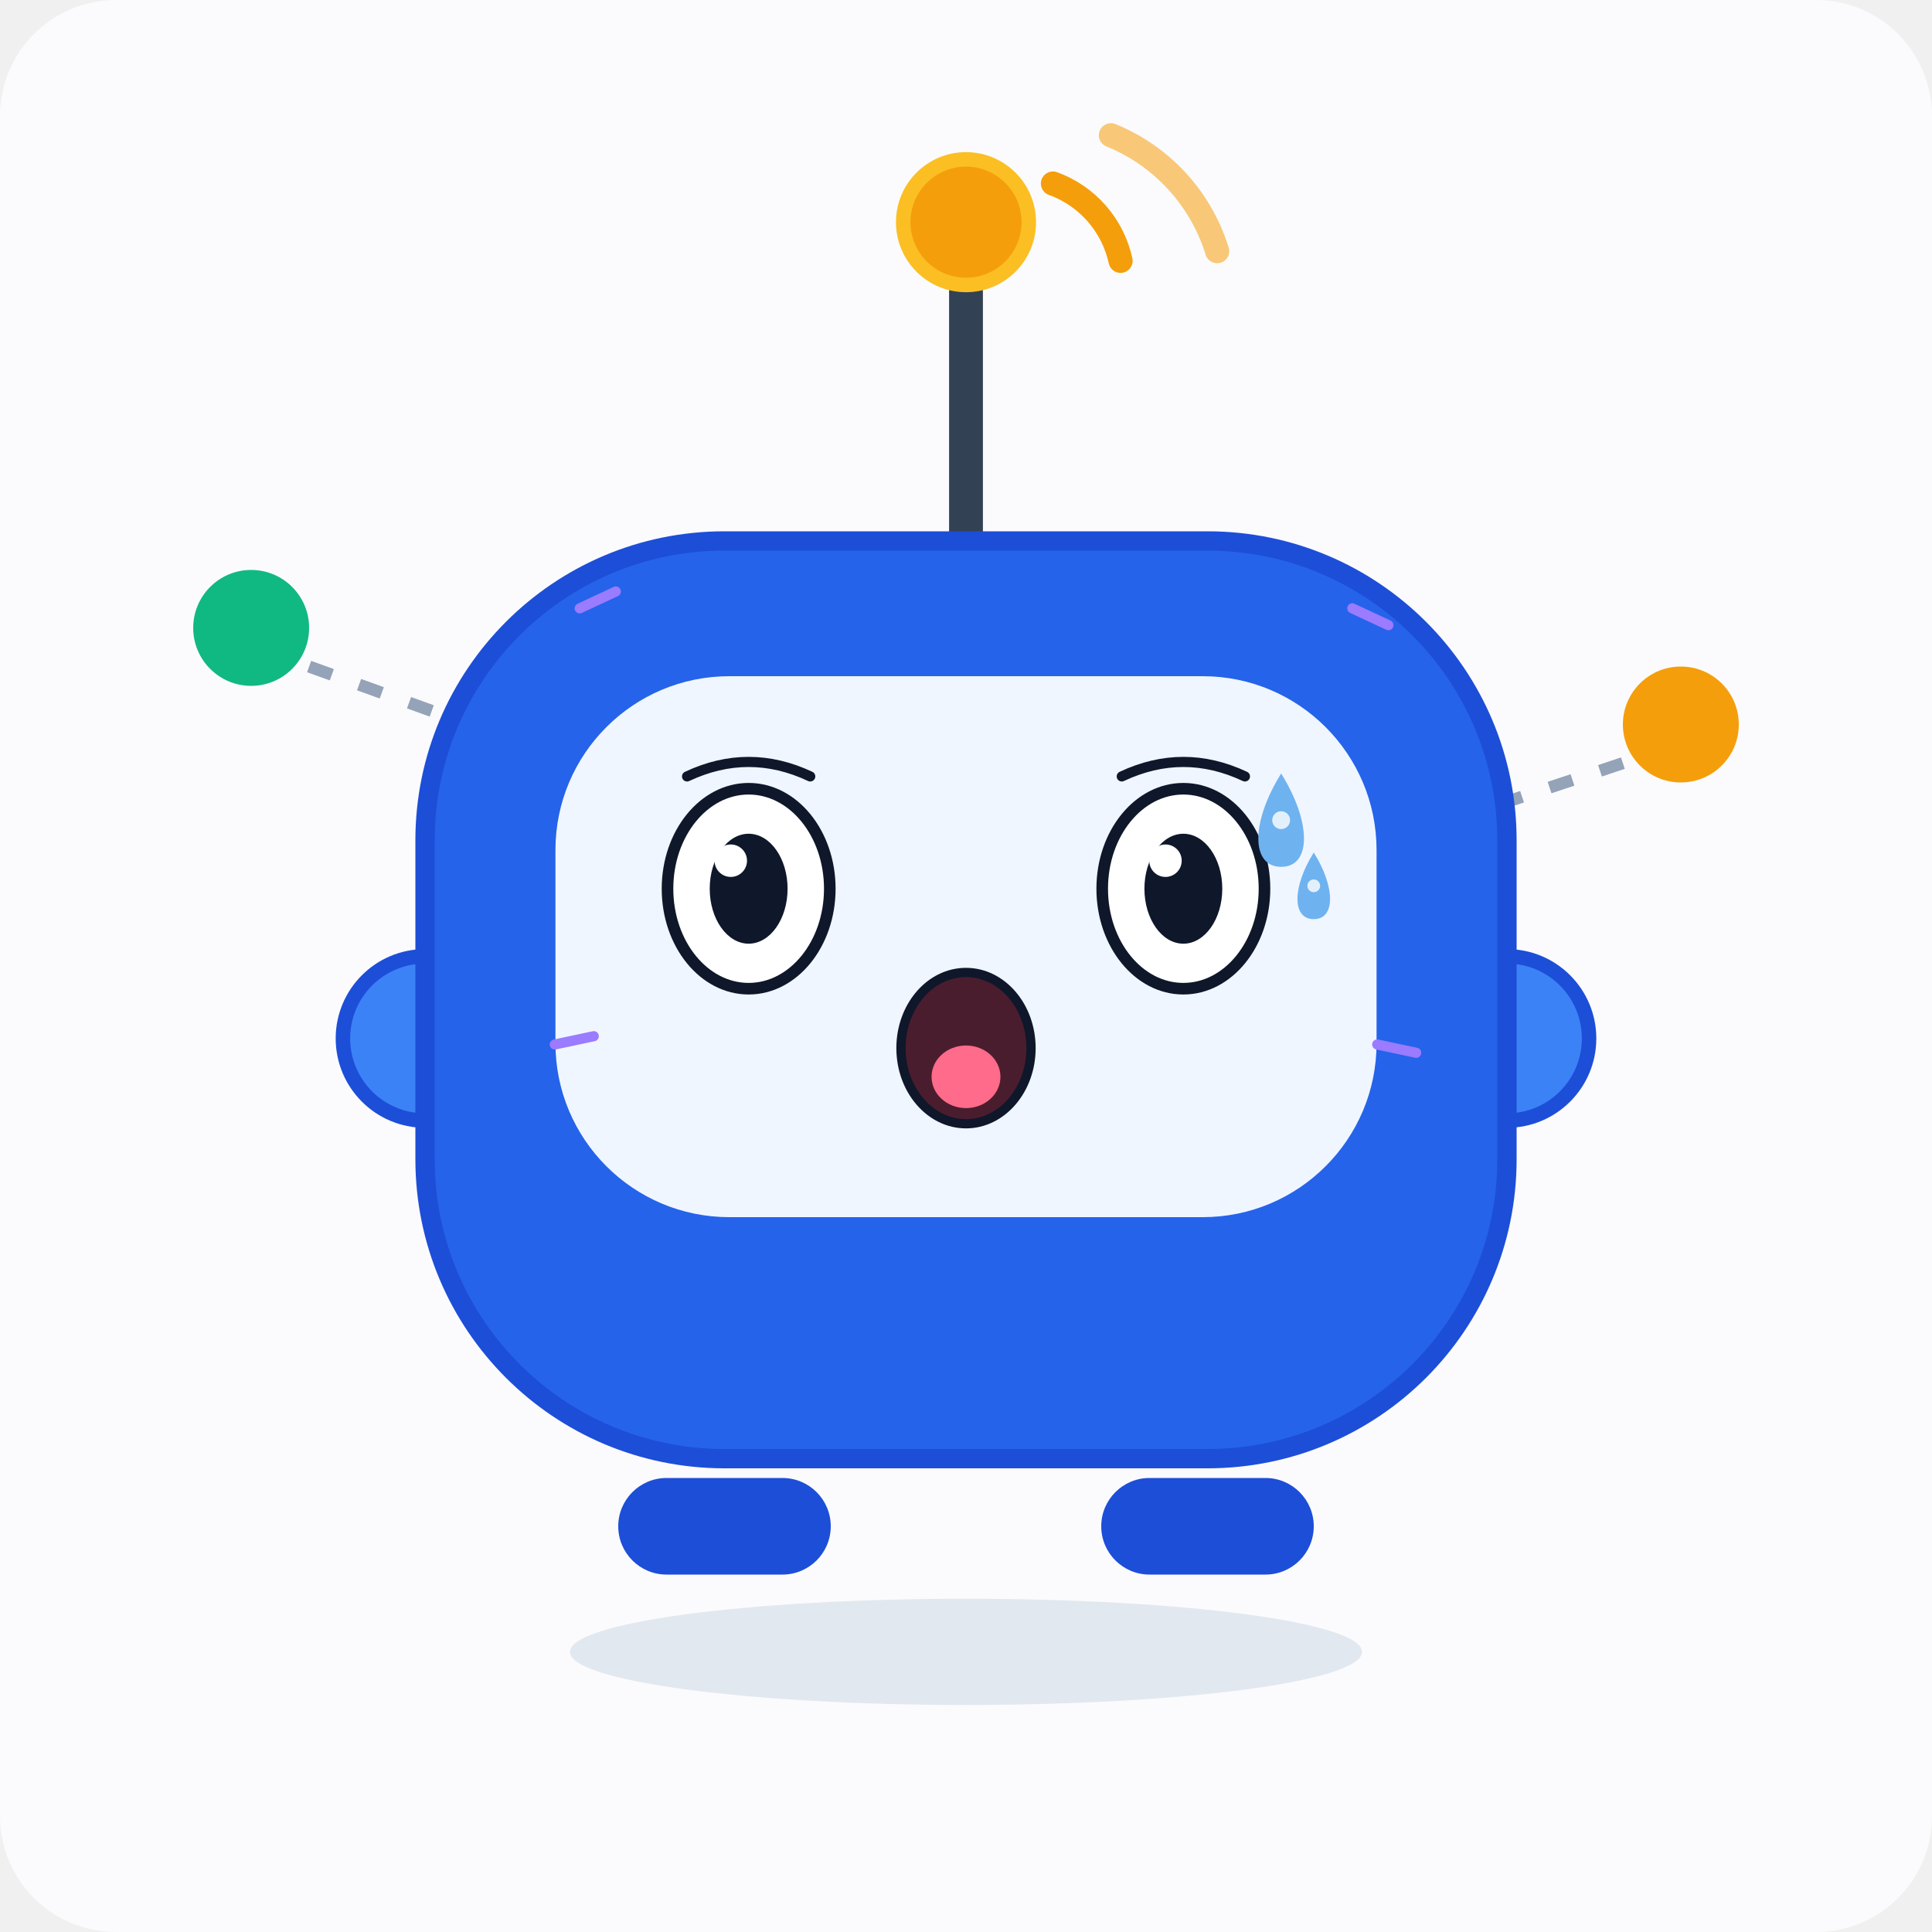
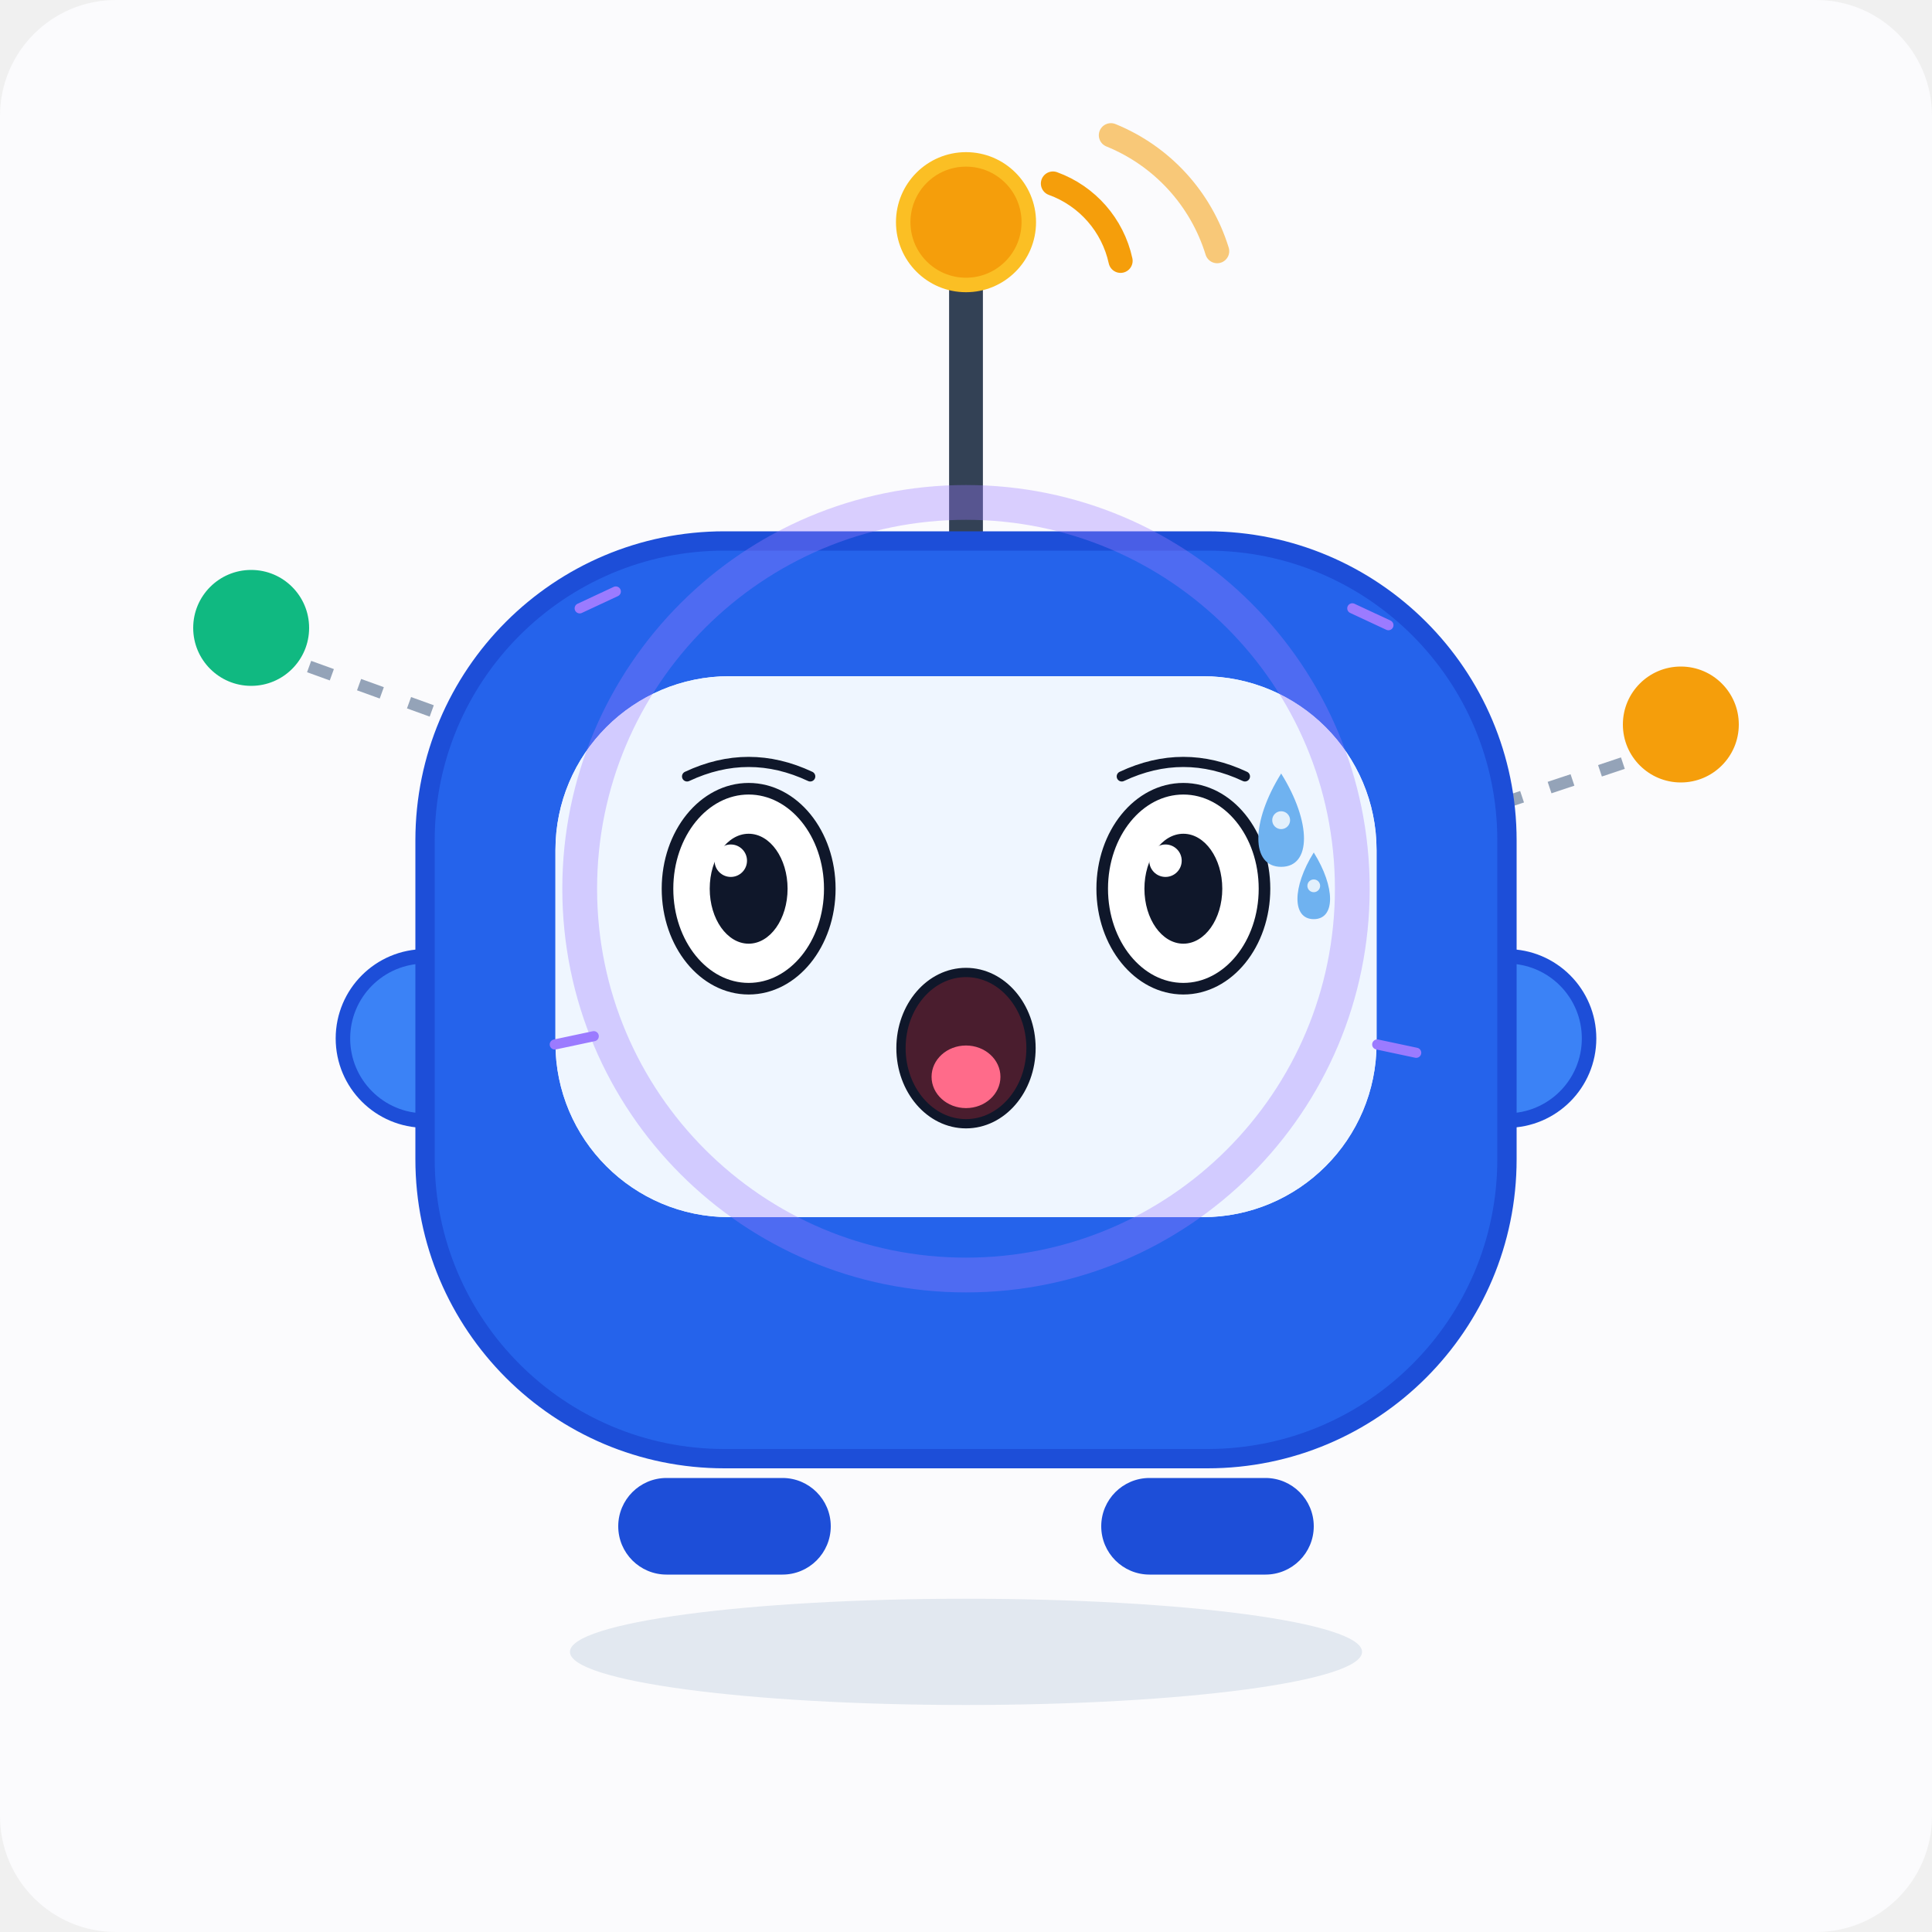
<svg xmlns="http://www.w3.org/2000/svg" viewBox="0 0 400 400" width="400" height="400" role="img" aria-label="IoT Bot · 惊恐 Terrified">
  <style>
.ex-motion { animation: ex-tremble 0.18s ease-in-out infinite; transform-box: fill-box; transform-origin: 50% 50%; }
.ex-anim-tear { animation: ex-tear 1.8s ease-in infinite; transform-box: fill-box; transform-origin: center; }
.ex-anim-sweat { animation: ex-tear 1.5s ease-in infinite; transform-box: fill-box; transform-origin: center; }
.ex-anim-heart { animation: ex-heart 2.2s ease-out infinite; transform-box: fill-box; transform-origin: center; }
.ex-anim-spark { animation: ex-spark 1.9s ease-in-out infinite; transform-box: fill-box; transform-origin: center; }
.ex-anim-rain { animation: ex-rain 1.4s linear infinite; transform-box: fill-box; transform-origin: center; }
.ex-anim-confetti { animation: ex-confetti 2.4s linear infinite; transform-box: fill-box; transform-origin: center; }
.ex-anim-pulse { animation: ex-pulse 1.6s ease-in-out infinite; transform-box: fill-box; transform-origin: center; }
.ex-anim-knock { animation: ex-knock 0.55s ease-in-out infinite; transform-box: fill-box; transform-origin: center; }
.ex-anim-knockline { animation: ex-knockline 0.55s ease-out infinite; transform-box: fill-box; transform-origin: center; }
.ex-anim-palm { animation: ex-palm 0.9s ease-in-out infinite; transform-box: fill-box; transform-origin: center; }
.ex-anim-steam { animation: ex-steam 1.8s ease-out infinite; transform-box: fill-box; transform-origin: center; }
.ex-anim-shock { animation: ex-shock 0.5s ease-in-out infinite; transform-box: fill-box; transform-origin: center; }
.ex-anim-please { animation: ex-please 1.4s ease-in-out infinite; transform-box: fill-box; transform-origin: center; }
.ex-anim-drift { animation: ex-drift 4.5s ease-in-out infinite; transform-box: fill-box; transform-origin: center; }
@keyframes ex-tremble { 0%,100% { transform: translate(0,0); } 25% { transform: translate(-4.8px,2.64px); } 50% { transform: translate(4.8px,-2.64px); } 75% { transform: translate(-3.84px,2.64px); } }
@keyframes ex-tear { 0% { transform: translateY(0); opacity: 0; } 18% { opacity: 1; } 100% { transform: translateY(16.5px); opacity: 0; } }
@keyframes ex-heart { 0% { transform: translateY(0) scale(.65); opacity: 0; } 20% { opacity: 1; } 100% { transform: translateY(-27px) scale(1.15); opacity: 0; } }
@keyframes ex-spark { 0%,100% { transform: scale(.6) rotate(0deg); opacity: .3; } 50% { transform: scale(1.15) rotate(25deg); opacity: 1; } }
@keyframes ex-rain { 0% { transform: translateY(0); opacity: 0; } 20% { opacity: 1; } 100% { transform: translateY(18px); opacity: 0; } }
@keyframes ex-confetti { 0% { transform: translateY(-5.25px) rotate(0deg); opacity: 1; } 100% { transform: translateY(24px) rotate(200deg); opacity: 0; } }
@keyframes ex-pulse { 0%,100% { transform: scale(1); opacity: .35; } 50% { transform: scale(1.18); opacity: .7; } }
@keyframes ex-knock { 0%,100% { transform: translateX(6.75px); } 35% { transform: translateX(0); } }
@keyframes ex-knockline { 0%,100% { transform: scaleX(.6); opacity: .35; } 35% { transform: scaleX(1); opacity: 1; } }
@keyframes ex-palm { 0%,100% { transform: translateY(0) rotate(0deg); } 50% { transform: translateY(-1.8px) rotate(-4deg); } }
@keyframes ex-steam { 0% { transform: translateY(0); opacity: .7; } 100% { transform: translateY(-13.5px); opacity: 0; } }
@keyframes ex-shock { 0%,100% { transform: scaleX(.7); opacity: .4; } 50% { transform: scaleX(1.25); opacity: 1; } }
@keyframes ex-please { 0%,100% { transform: translateY(0); } 50% { transform: translateY(-2.7px); } }
@keyframes ex-drift { 0%,100% { transform: translateY(0); } 50% { transform: translateY(-3px); } }
@media (prefers-reduced-motion: reduce) {
  .ex-motion, [class*="ex-anim-"] { animation: none !important; }
}
</style>
  <g class="ex-motion ex-terrified">
    <g class="ex-base">
      <rect width="400" height="400" fill="#fbfbfd" rx="24" />
      <circle cx="52" cy="130" r="14" fill="#10b981" stroke="#fbfbfd" stroke-width="4" />
      <circle cx="348" cy="150" r="14" fill="#f59e0b" stroke="#fbfbfd" stroke-width="4" />
      <line x1="64" y1="138" x2="180" y2="180" stroke="#94a3b8" stroke-width="2.5" stroke-dasharray="5 6" />
      <line x1="336" y1="158" x2="222" y2="196" stroke="#94a3b8" stroke-width="2.5" stroke-dasharray="5 6" />
      <line x1="200" y1="112" x2="200" y2="58" stroke="#334155" stroke-width="7" stroke-linecap="round" />
      <circle cx="200" cy="46" r="13" fill="#f59e0b" stroke="#fbbf24" stroke-width="3" />
      <path d="M 218 38 A 22 22 0 0 1 232 54" fill="none" stroke="#f59e0b" stroke-width="5" stroke-linecap="round" />
      <path d="M 230 28 A 38 38 0 0 1 252 52" fill="none" stroke="#f59e0b" stroke-width="5" stroke-linecap="round" opacity="0.55" />
      <circle cx="88" cy="215" r="17" fill="#3b82f6" stroke="#1d4ed8" stroke-width="3" />
      <circle cx="312" cy="215" r="17" fill="#3b82f6" stroke="#1d4ed8" stroke-width="3" />
      <rect x="88" y="112" width="224" height="190" rx="62" fill="#2563eb" stroke="#1d4ed8" stroke-width="4" />
      <rect x="115" y="140" width="170" height="112" rx="36" fill="#eff6ff" />
+       <circle cx="155" cy="184" r="15" fill="#0f172a" />
+       <circle cx="245" cy="184" r="15" fill="#0f172a" />
+       <circle cx="160" cy="178" r="5" fill="#ffffff" />
+       <circle cx="250" cy="178" r="5" fill="#ffffff" />
+       <path d="M 172 206 Q 200 234 228 206" fill="none" stroke="#0f172a" stroke-width="6" stroke-linecap="round" />
+       <circle cx="200" cy="230" r="4" fill="#10b981" />
+       <circle cx="188" cy="230" r="4" fill="#f59e0b" />
+       <circle cx="212" cy="230" r="4" fill="#f59e0b" />
      <rect x="128" y="306" width="44" height="20" rx="10" fill="#1d4ed8" />
      <rect x="228" y="306" width="44" height="20" rx="10" fill="#1d4ed8" />
      <ellipse cx="200" cy="342" rx="82" ry="11" fill="#e2e8f0" />
    </g>
    <g class="ex-face">
+       <rect x="115" y="140" width="170" height="112" rx="36" fill="#EFF6FF" />
      <path d="M 142.25,160.75 Q 155,154.75 167.75,160.75" fill="none" stroke="#0F172A" stroke-width="2.1" stroke-linecap="round" />
      <path d="M 232.25,160.75 Q 245,154.75 257.75,160.75" fill="none" stroke="#0F172A" stroke-width="2.1" stroke-linecap="round" />
      <ellipse cx="155" cy="184" rx="16.8" ry="20.7" fill="#FFFFFF" stroke="#0F172A" stroke-width="2.4" />
      <ellipse cx="155" cy="184" rx="8.06" ry="11.38" fill="#0F172A" />
      <circle cx="151.3" cy="178.2" r="3.36" fill="#FFFFFF" />
      <ellipse cx="245" cy="184" rx="16.8" ry="20.7" fill="#FFFFFF" stroke="#0F172A" stroke-width="2.4" />
      <ellipse cx="245" cy="184" rx="8.06" ry="11.38" fill="#0F172A" />
      <circle cx="241.3" cy="178.2" r="3.36" fill="#FFFFFF" />
      <ellipse cx="200" cy="217" rx="13.46" ry="15.66" fill="#4A1D2E" stroke="#0F172A" stroke-width="1.92" />
      <ellipse cx="200" cy="222.94" rx="7.13" ry="6.48" fill="#FF6B8A" />
      <g transform="translate(0 0)">
        <path class="ex-anim-sweat" style="animation-delay:0.2s" d="M 265.25,160.15 C 271.55,170.23 271.55,179.47 265.25,179.47 C 258.95,179.47 258.95,170.23 265.25,160.15 Z" fill="#6FB2F0" />
        <circle cx="265.25" cy="169.81" r="1.85" fill="#FFFFFF" opacity=".8" />
      </g>
      <g transform="translate(0 0)">
        <path class="ex-anim-sweat" style="animation-delay:0.2s" d="M 272,176.5 C 276.5,183.7 276.5,190.3 272,190.3 C 267.5,190.3 267.5,183.7 272,176.5 Z" fill="#6FB2F0" />
        <circle cx="272" cy="183.4" r="1.32" fill="#FFFFFF" opacity=".8" />
      </g>
+       <circle class="ex-anim-pulse" cx="200" cy="184" r="79.98" fill="none" stroke="#9B7BFF" stroke-width="7.2" opacity=".35" />
      <g transform="translate(120.02 125.95) rotate(-25)">
        <path class="ex-anim-shock" style="animation-delay:0.0s" d="M 0 0 L 8.25 0" stroke="#9B7BFF" stroke-width="2.1" stroke-linecap="round" />
      </g>
      <g transform="translate(279.98 125.95) rotate(25)">
        <path class="ex-anim-shock" style="animation-delay:0.08s" d="M 0 0 L 8.25 0" stroke="#9B7BFF" stroke-width="2.1" stroke-linecap="round" />
      </g>
      <g transform="translate(114.86 216.25) rotate(-12)">
        <path class="ex-anim-shock" style="animation-delay:0.16s" d="M 0 0 L 8.25 0" stroke="#9B7BFF" stroke-width="2.1" stroke-linecap="round" />
      </g>
      <g transform="translate(285.14 216.25) rotate(12)">
        <path class="ex-anim-shock" style="animation-delay:0.24s" d="M 0 0 L 8.25 0" stroke="#9B7BFF" stroke-width="2.1" stroke-linecap="round" />
      </g>
    </g>
  </g>
</svg>
